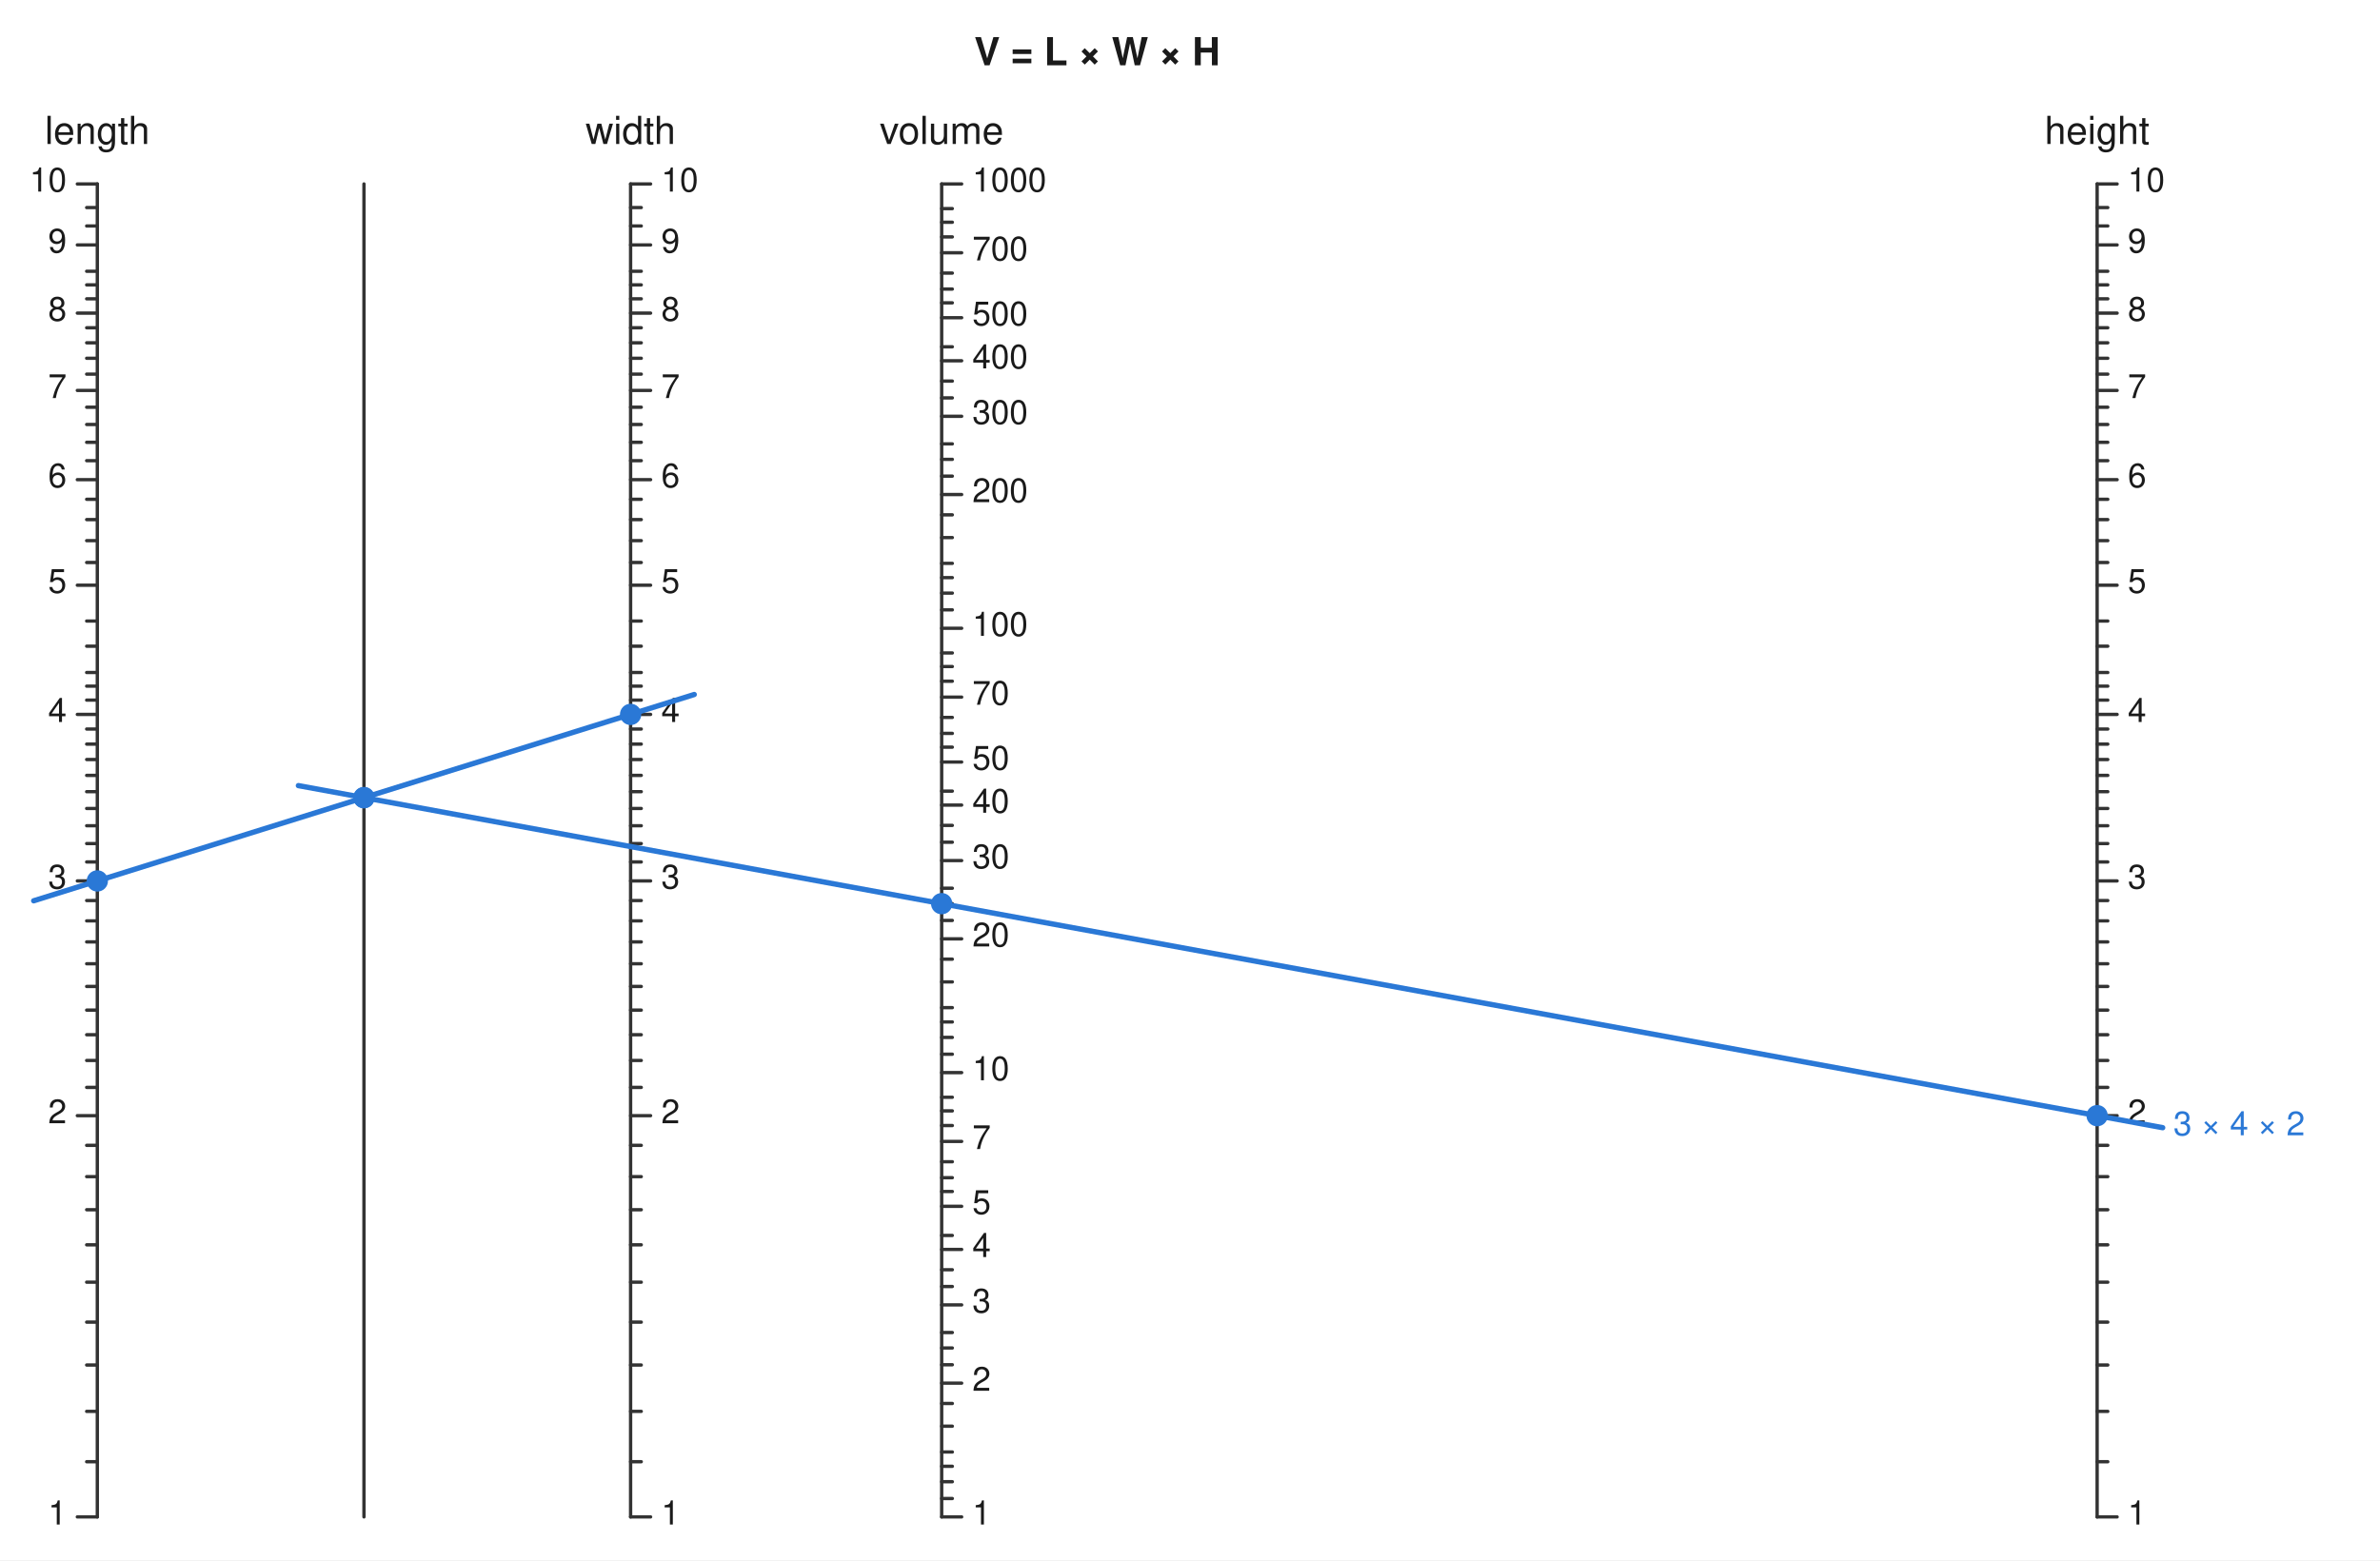
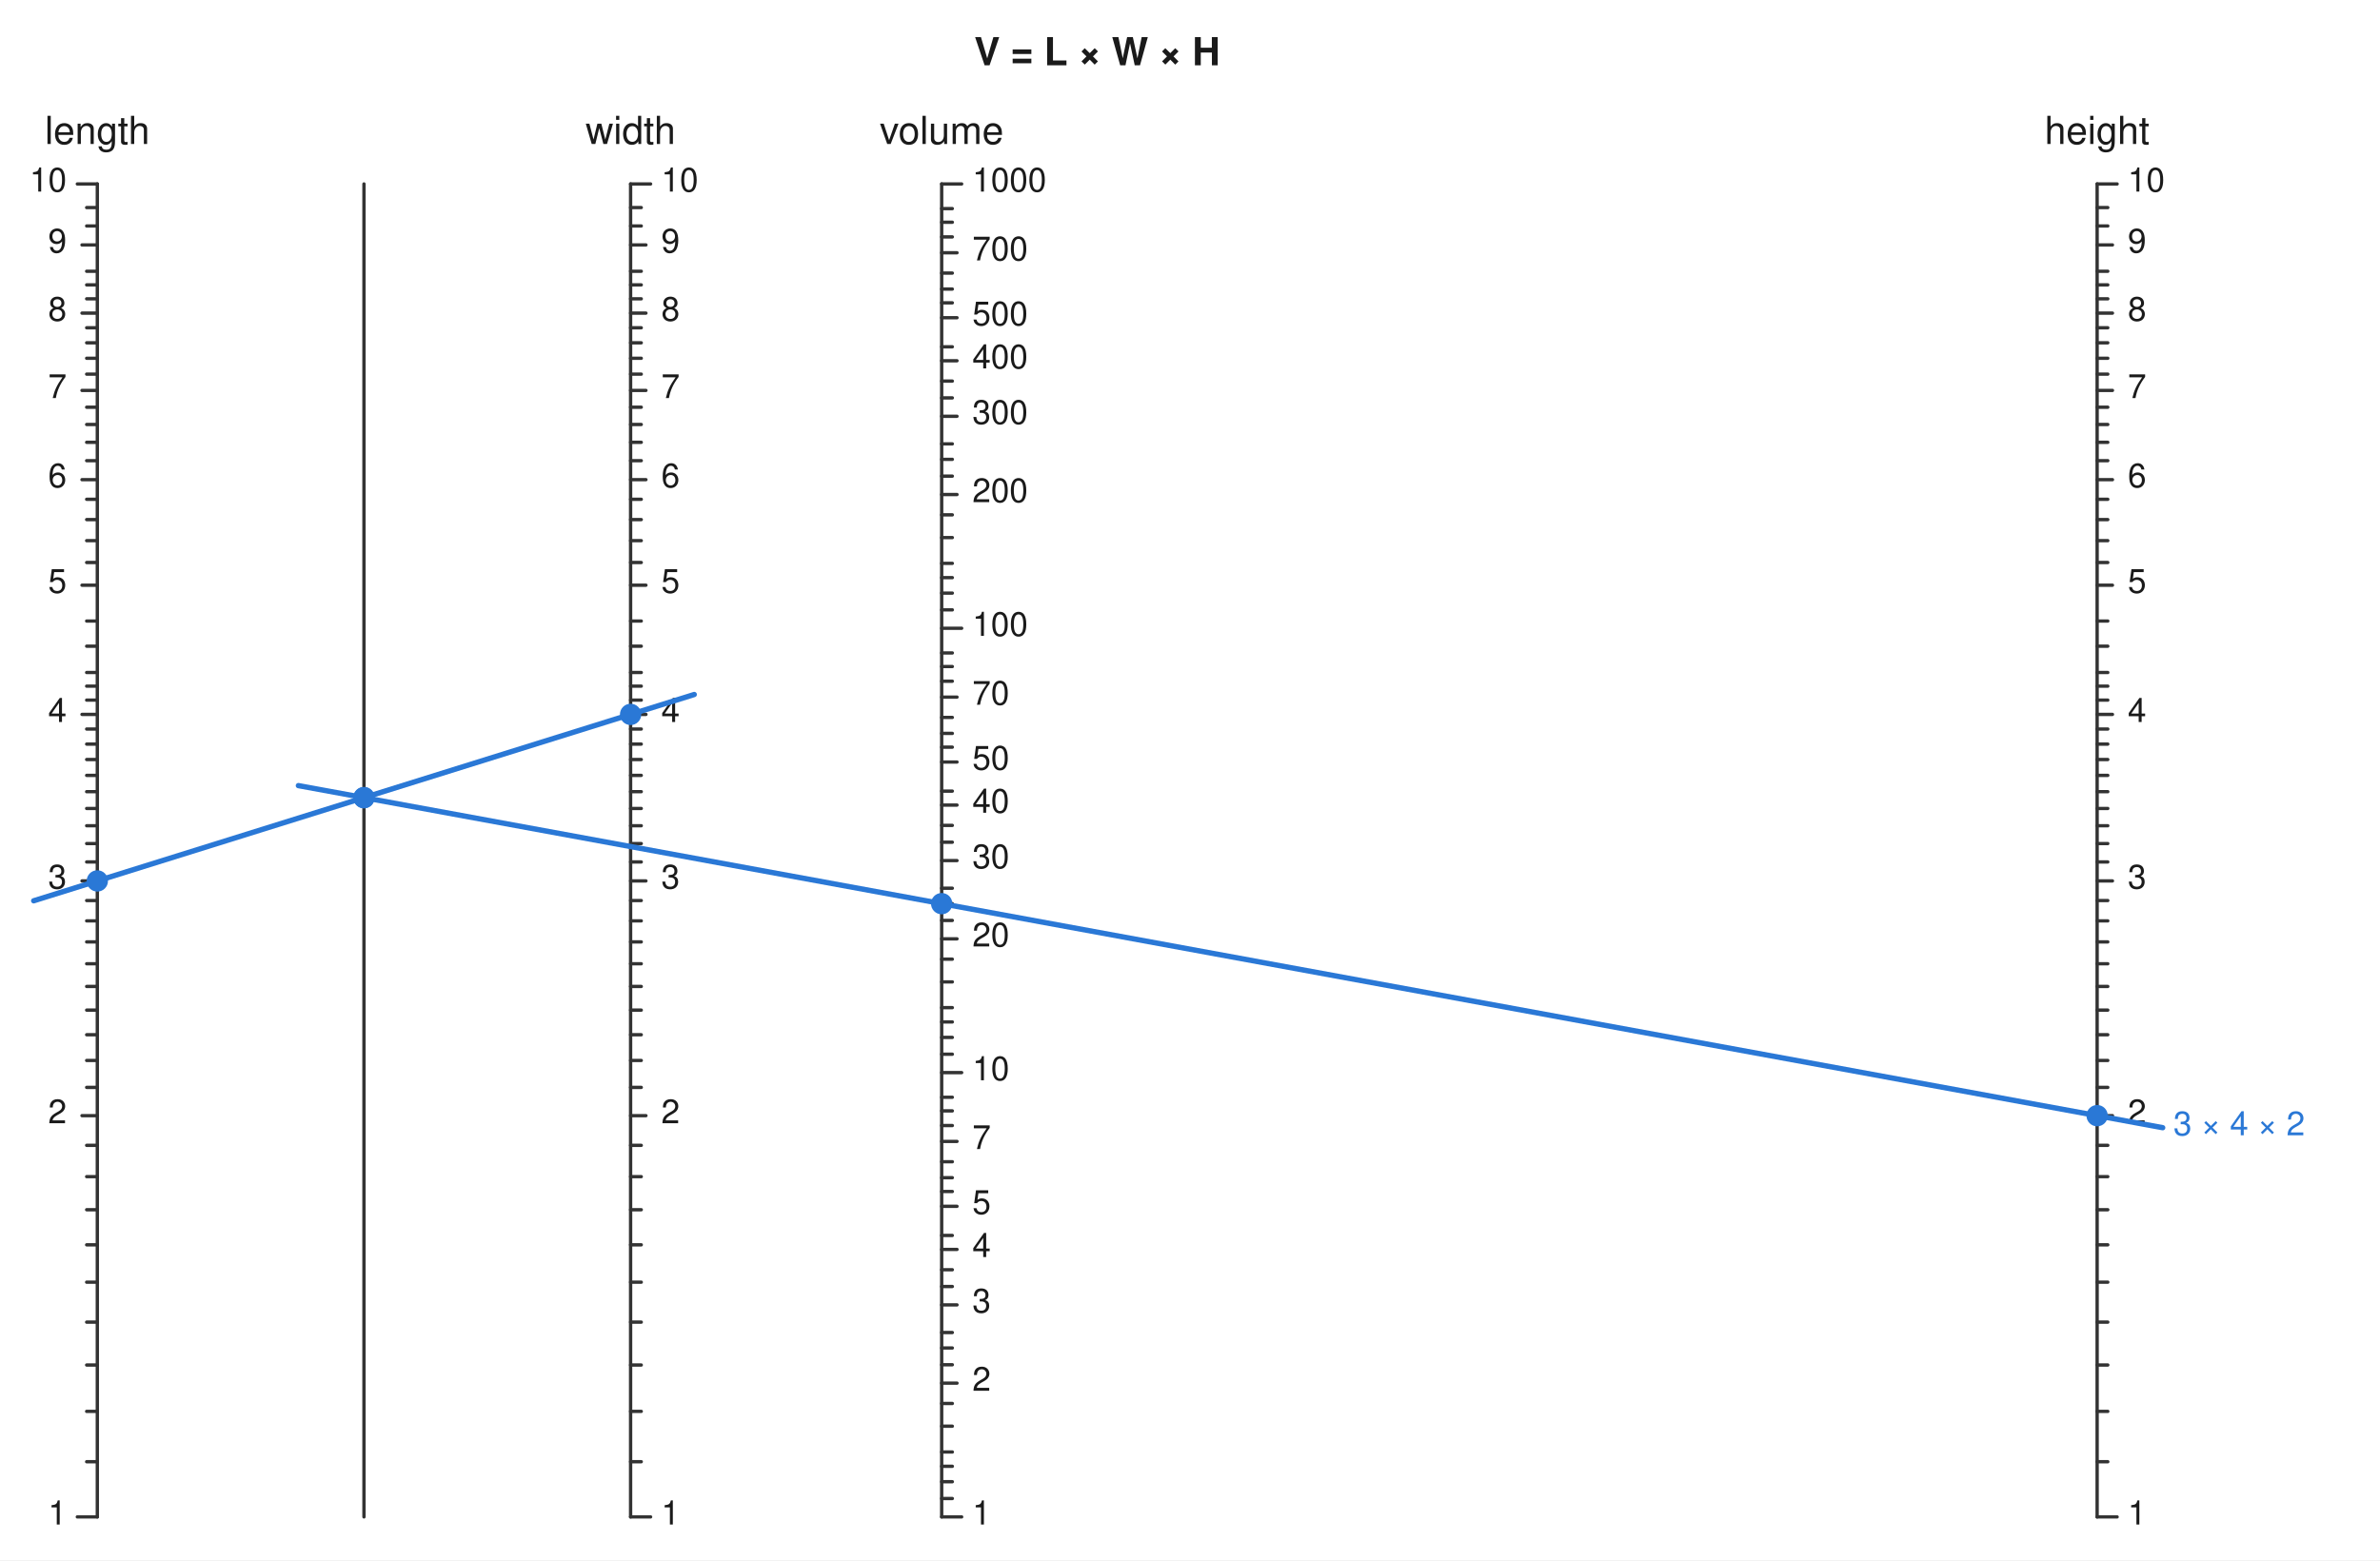
<svg xmlns="http://www.w3.org/2000/svg" width="714.07" height="468.20" viewBox="0 0 714.07 468.20">
  <rect width="100%" height="100%" fill="white" />
  <g font-family="Helvetica, Arial, system-ui, sans-serif" stroke-linecap="round">
    <text x="329.20" y="19.60" font-size="11.60" text-anchor="middle" dominant-baseline="auto" fill="#1a1a1a" font-weight="600">V = L × W × H</text>
    <g id="scale-L">
      <polyline points="29.20,455.20 29.20,55.20" fill="none" stroke="#333333" stroke-width="1.00" />
      <line x1="29.20" y1="455.20" x2="23.20" y2="455.20" stroke="#333333" stroke-width="1.00" />
      <text x="20.00" y="455.20" font-size="10.00" text-anchor="end" dominant-baseline="central" fill="#1a1a1a">1</text>
      <line x1="29.20" y1="438.64" x2="26.00" y2="438.64" stroke="#333333" stroke-width="1.00" />
      <line x1="29.20" y1="423.53" x2="26.00" y2="423.53" stroke="#333333" stroke-width="1.00" />
      <line x1="29.20" y1="409.62" x2="26.00" y2="409.62" stroke="#333333" stroke-width="1.00" />
      <line x1="29.20" y1="396.75" x2="26.00" y2="396.75" stroke="#333333" stroke-width="1.00" />
      <line x1="29.20" y1="384.76" x2="26.00" y2="384.76" stroke="#333333" stroke-width="1.00" />
      <line x1="29.20" y1="373.55" x2="26.00" y2="373.55" stroke="#333333" stroke-width="1.00" />
      <line x1="29.20" y1="363.02" x2="26.00" y2="363.02" stroke="#333333" stroke-width="1.00" />
      <line x1="29.20" y1="353.09" x2="26.00" y2="353.09" stroke="#333333" stroke-width="1.00" />
      <line x1="29.20" y1="343.70" x2="26.00" y2="343.70" stroke="#333333" stroke-width="1.00" />
-       <line x1="29.20" y1="334.79" x2="23.20" y2="334.79" stroke="#333333" stroke-width="1.00" />
+       <line x1="29.20" y1="334.79" x2="24.60" y2="334.79" stroke="#333333" stroke-width="1.00" />
      <text x="20.00" y="334.79" font-size="10.00" text-anchor="end" dominant-baseline="central" fill="#1a1a1a">2</text>
      <line x1="29.20" y1="326.31" x2="26.00" y2="326.31" stroke="#333333" stroke-width="1.00" />
      <line x1="29.20" y1="318.23" x2="26.00" y2="318.23" stroke="#333333" stroke-width="1.00" />
      <line x1="29.20" y1="310.51" x2="26.00" y2="310.51" stroke="#333333" stroke-width="1.00" />
      <line x1="29.20" y1="303.12" x2="26.00" y2="303.12" stroke="#333333" stroke-width="1.00" />
      <line x1="29.20" y1="296.02" x2="26.00" y2="296.02" stroke="#333333" stroke-width="1.00" />
      <line x1="29.20" y1="289.21" x2="26.00" y2="289.21" stroke="#333333" stroke-width="1.00" />
      <line x1="29.20" y1="282.65" x2="26.00" y2="282.65" stroke="#333333" stroke-width="1.00" />
      <line x1="29.20" y1="276.34" x2="26.00" y2="276.34" stroke="#333333" stroke-width="1.00" />
      <line x1="29.20" y1="270.24" x2="26.00" y2="270.24" stroke="#333333" stroke-width="1.00" />
-       <line x1="29.20" y1="264.35" x2="23.20" y2="264.35" stroke="#333333" stroke-width="1.00" />
+       <line x1="29.20" y1="264.35" x2="24.60" y2="264.35" stroke="#333333" stroke-width="1.00" />
      <text x="20.00" y="264.35" font-size="10.00" text-anchor="end" dominant-baseline="central" fill="#1a1a1a">3</text>
      <line x1="29.20" y1="258.66" x2="26.00" y2="258.66" stroke="#333333" stroke-width="1.00" />
      <line x1="29.20" y1="253.14" x2="26.00" y2="253.14" stroke="#333333" stroke-width="1.00" />
      <line x1="29.20" y1="247.79" x2="26.00" y2="247.79" stroke="#333333" stroke-width="1.00" />
      <line x1="29.20" y1="242.61" x2="26.00" y2="242.61" stroke="#333333" stroke-width="1.00" />
      <line x1="29.20" y1="237.57" x2="26.00" y2="237.57" stroke="#333333" stroke-width="1.00" />
      <line x1="29.20" y1="232.68" x2="26.00" y2="232.68" stroke="#333333" stroke-width="1.00" />
      <line x1="29.20" y1="227.92" x2="26.00" y2="227.92" stroke="#333333" stroke-width="1.00" />
      <line x1="29.20" y1="223.29" x2="26.00" y2="223.29" stroke="#333333" stroke-width="1.00" />
      <line x1="29.20" y1="218.77" x2="26.00" y2="218.77" stroke="#333333" stroke-width="1.00" />
-       <line x1="29.20" y1="214.38" x2="23.20" y2="214.38" stroke="#333333" stroke-width="1.00" />
+       <line x1="29.20" y1="214.38" x2="24.60" y2="214.38" stroke="#333333" stroke-width="1.00" />
      <text x="20.00" y="214.38" font-size="10.00" text-anchor="end" dominant-baseline="central" fill="#1a1a1a">4</text>
      <line x1="29.20" y1="210.09" x2="26.00" y2="210.09" stroke="#333333" stroke-width="1.00" />
      <line x1="29.20" y1="205.90" x2="26.00" y2="205.90" stroke="#333333" stroke-width="1.00" />
      <line x1="29.20" y1="201.81" x2="26.00" y2="201.81" stroke="#333333" stroke-width="1.00" />
      <line x1="29.20" y1="193.91" x2="26.00" y2="193.91" stroke="#333333" stroke-width="1.00" />
      <line x1="29.20" y1="186.36" x2="26.00" y2="186.36" stroke="#333333" stroke-width="1.00" />
-       <line x1="29.20" y1="175.61" x2="23.20" y2="175.61" stroke="#333333" stroke-width="1.00" />
+       <line x1="29.20" y1="175.61" x2="24.60" y2="175.61" stroke="#333333" stroke-width="1.00" />
      <text x="20.00" y="175.61" font-size="10.00" text-anchor="end" dominant-baseline="central" fill="#1a1a1a">5</text>
      <line x1="29.20" y1="168.80" x2="26.00" y2="168.80" stroke="#333333" stroke-width="1.00" />
      <line x1="29.20" y1="162.24" x2="26.00" y2="162.24" stroke="#333333" stroke-width="1.00" />
      <line x1="29.20" y1="155.92" x2="26.00" y2="155.92" stroke="#333333" stroke-width="1.00" />
      <line x1="29.20" y1="149.83" x2="26.00" y2="149.83" stroke="#333333" stroke-width="1.00" />
-       <line x1="29.20" y1="143.94" x2="23.20" y2="143.94" stroke="#333333" stroke-width="1.00" />
+       <line x1="29.20" y1="143.94" x2="24.60" y2="143.94" stroke="#333333" stroke-width="1.00" />
      <text x="20.00" y="143.94" font-size="10.00" text-anchor="end" dominant-baseline="central" fill="#1a1a1a">6</text>
      <line x1="29.20" y1="138.24" x2="26.00" y2="138.24" stroke="#333333" stroke-width="1.00" />
      <line x1="29.20" y1="132.73" x2="26.00" y2="132.73" stroke="#333333" stroke-width="1.00" />
      <line x1="29.20" y1="127.38" x2="26.00" y2="127.38" stroke="#333333" stroke-width="1.00" />
      <line x1="29.20" y1="122.20" x2="26.00" y2="122.20" stroke="#333333" stroke-width="1.00" />
-       <line x1="29.20" y1="117.16" x2="23.20" y2="117.16" stroke="#333333" stroke-width="1.00" />
+       <line x1="29.20" y1="117.16" x2="24.60" y2="117.16" stroke="#333333" stroke-width="1.00" />
      <text x="20.00" y="117.16" font-size="10.00" text-anchor="end" dominant-baseline="central" fill="#1a1a1a">7</text>
      <line x1="29.20" y1="112.27" x2="26.00" y2="112.27" stroke="#333333" stroke-width="1.00" />
      <line x1="29.20" y1="107.51" x2="26.00" y2="107.51" stroke="#333333" stroke-width="1.00" />
      <line x1="29.20" y1="102.87" x2="26.00" y2="102.87" stroke="#333333" stroke-width="1.00" />
      <line x1="29.20" y1="98.36" x2="26.00" y2="98.36" stroke="#333333" stroke-width="1.00" />
-       <line x1="29.20" y1="93.96" x2="23.20" y2="93.96" stroke="#333333" stroke-width="1.00" />
+       <line x1="29.20" y1="93.96" x2="24.60" y2="93.96" stroke="#333333" stroke-width="1.00" />
      <text x="20.00" y="93.96" font-size="10.00" text-anchor="end" dominant-baseline="central" fill="#1a1a1a">8</text>
      <line x1="29.20" y1="89.67" x2="26.00" y2="89.67" stroke="#333333" stroke-width="1.00" />
      <line x1="29.20" y1="85.49" x2="26.00" y2="85.49" stroke="#333333" stroke-width="1.00" />
      <line x1="29.20" y1="81.40" x2="26.00" y2="81.40" stroke="#333333" stroke-width="1.00" />
-       <line x1="29.20" y1="73.50" x2="23.20" y2="73.50" stroke="#333333" stroke-width="1.00" />
+       <line x1="29.20" y1="73.50" x2="24.60" y2="73.50" stroke="#333333" stroke-width="1.00" />
      <text x="20.00" y="73.50" font-size="10.00" text-anchor="end" dominant-baseline="central" fill="#1a1a1a">9</text>
      <line x1="29.20" y1="67.81" x2="26.00" y2="67.81" stroke="#333333" stroke-width="1.00" />
      <line x1="29.20" y1="62.29" x2="26.00" y2="62.29" stroke="#333333" stroke-width="1.00" />
      <line x1="29.20" y1="55.20" x2="23.20" y2="55.20" stroke="#333333" stroke-width="1.00" />
      <text x="20.00" y="55.20" font-size="10.00" text-anchor="end" dominant-baseline="central" fill="#1a1a1a">10</text>
      <text x="29.20" y="43.20" font-size="11.60" text-anchor="middle" dominant-baseline="auto" fill="#1a1a1a">length</text>
    </g>
    <g id="scale-t">
      <polyline points="109.20,455.20 109.20,55.20" fill="none" stroke="#333333" stroke-width="1.00" />
    </g>
    <g id="scale-W">
      <polyline points="189.20,455.20 189.20,55.20" fill="none" stroke="#333333" stroke-width="1.00" />
      <line x1="189.20" y1="455.20" x2="195.20" y2="455.20" stroke="#333333" stroke-width="1.00" />
      <text x="198.40" y="455.20" font-size="10.00" text-anchor="start" dominant-baseline="central" fill="#1a1a1a">1</text>
      <line x1="189.20" y1="438.64" x2="192.40" y2="438.64" stroke="#333333" stroke-width="1.00" />
      <line x1="189.20" y1="423.53" x2="192.40" y2="423.53" stroke="#333333" stroke-width="1.00" />
      <line x1="189.20" y1="409.62" x2="192.40" y2="409.62" stroke="#333333" stroke-width="1.00" />
      <line x1="189.20" y1="396.75" x2="192.40" y2="396.75" stroke="#333333" stroke-width="1.00" />
      <line x1="189.20" y1="384.76" x2="192.40" y2="384.76" stroke="#333333" stroke-width="1.00" />
      <line x1="189.20" y1="373.55" x2="192.40" y2="373.55" stroke="#333333" stroke-width="1.00" />
      <line x1="189.20" y1="363.02" x2="192.40" y2="363.02" stroke="#333333" stroke-width="1.00" />
      <line x1="189.20" y1="353.09" x2="192.40" y2="353.09" stroke="#333333" stroke-width="1.00" />
      <line x1="189.20" y1="343.70" x2="192.40" y2="343.70" stroke="#333333" stroke-width="1.00" />
-       <line x1="189.20" y1="334.79" x2="195.20" y2="334.79" stroke="#333333" stroke-width="1.00" />
+       <line x1="189.20" y1="334.79" x2="193.80" y2="334.79" stroke="#333333" stroke-width="1.00" />
      <text x="198.40" y="334.79" font-size="10.00" text-anchor="start" dominant-baseline="central" fill="#1a1a1a">2</text>
      <line x1="189.20" y1="326.31" x2="192.40" y2="326.31" stroke="#333333" stroke-width="1.00" />
      <line x1="189.20" y1="318.23" x2="192.40" y2="318.23" stroke="#333333" stroke-width="1.00" />
      <line x1="189.20" y1="310.51" x2="192.40" y2="310.51" stroke="#333333" stroke-width="1.00" />
      <line x1="189.20" y1="303.12" x2="192.40" y2="303.12" stroke="#333333" stroke-width="1.00" />
      <line x1="189.20" y1="296.02" x2="192.40" y2="296.02" stroke="#333333" stroke-width="1.00" />
      <line x1="189.20" y1="289.21" x2="192.40" y2="289.21" stroke="#333333" stroke-width="1.00" />
      <line x1="189.20" y1="282.65" x2="192.40" y2="282.65" stroke="#333333" stroke-width="1.00" />
      <line x1="189.20" y1="276.34" x2="192.40" y2="276.34" stroke="#333333" stroke-width="1.00" />
      <line x1="189.20" y1="270.24" x2="192.40" y2="270.24" stroke="#333333" stroke-width="1.00" />
-       <line x1="189.20" y1="264.35" x2="195.20" y2="264.35" stroke="#333333" stroke-width="1.00" />
+       <line x1="189.20" y1="264.35" x2="193.80" y2="264.35" stroke="#333333" stroke-width="1.00" />
      <text x="198.40" y="264.35" font-size="10.00" text-anchor="start" dominant-baseline="central" fill="#1a1a1a">3</text>
      <line x1="189.20" y1="258.66" x2="192.40" y2="258.66" stroke="#333333" stroke-width="1.00" />
      <line x1="189.20" y1="253.14" x2="192.40" y2="253.14" stroke="#333333" stroke-width="1.00" />
      <line x1="189.20" y1="247.79" x2="192.40" y2="247.79" stroke="#333333" stroke-width="1.00" />
      <line x1="189.20" y1="242.61" x2="192.40" y2="242.61" stroke="#333333" stroke-width="1.00" />
      <line x1="189.20" y1="237.57" x2="192.40" y2="237.57" stroke="#333333" stroke-width="1.00" />
      <line x1="189.20" y1="232.68" x2="192.40" y2="232.68" stroke="#333333" stroke-width="1.00" />
      <line x1="189.20" y1="227.92" x2="192.40" y2="227.92" stroke="#333333" stroke-width="1.00" />
      <line x1="189.20" y1="223.29" x2="192.40" y2="223.29" stroke="#333333" stroke-width="1.00" />
      <line x1="189.20" y1="218.77" x2="192.40" y2="218.77" stroke="#333333" stroke-width="1.00" />
-       <line x1="189.20" y1="214.38" x2="195.20" y2="214.38" stroke="#333333" stroke-width="1.00" />
+       <line x1="189.20" y1="214.38" x2="193.80" y2="214.38" stroke="#333333" stroke-width="1.00" />
      <text x="198.40" y="214.38" font-size="10.00" text-anchor="start" dominant-baseline="central" fill="#1a1a1a">4</text>
      <line x1="189.20" y1="210.09" x2="192.40" y2="210.09" stroke="#333333" stroke-width="1.00" />
      <line x1="189.20" y1="205.90" x2="192.40" y2="205.90" stroke="#333333" stroke-width="1.00" />
      <line x1="189.20" y1="201.81" x2="192.40" y2="201.81" stroke="#333333" stroke-width="1.00" />
      <line x1="189.20" y1="193.91" x2="192.40" y2="193.91" stroke="#333333" stroke-width="1.00" />
      <line x1="189.20" y1="186.36" x2="192.40" y2="186.36" stroke="#333333" stroke-width="1.00" />
-       <line x1="189.20" y1="175.61" x2="195.20" y2="175.61" stroke="#333333" stroke-width="1.00" />
+       <line x1="189.20" y1="175.61" x2="193.80" y2="175.61" stroke="#333333" stroke-width="1.00" />
      <text x="198.40" y="175.61" font-size="10.00" text-anchor="start" dominant-baseline="central" fill="#1a1a1a">5</text>
      <line x1="189.20" y1="168.80" x2="192.40" y2="168.80" stroke="#333333" stroke-width="1.00" />
      <line x1="189.20" y1="162.24" x2="192.40" y2="162.24" stroke="#333333" stroke-width="1.00" />
      <line x1="189.20" y1="155.92" x2="192.40" y2="155.92" stroke="#333333" stroke-width="1.00" />
      <line x1="189.20" y1="149.83" x2="192.40" y2="149.83" stroke="#333333" stroke-width="1.00" />
-       <line x1="189.20" y1="143.94" x2="195.20" y2="143.94" stroke="#333333" stroke-width="1.00" />
+       <line x1="189.20" y1="143.94" x2="193.80" y2="143.94" stroke="#333333" stroke-width="1.00" />
      <text x="198.40" y="143.94" font-size="10.00" text-anchor="start" dominant-baseline="central" fill="#1a1a1a">6</text>
      <line x1="189.20" y1="138.24" x2="192.40" y2="138.24" stroke="#333333" stroke-width="1.00" />
      <line x1="189.20" y1="132.73" x2="192.40" y2="132.73" stroke="#333333" stroke-width="1.00" />
      <line x1="189.20" y1="127.38" x2="192.40" y2="127.38" stroke="#333333" stroke-width="1.00" />
      <line x1="189.20" y1="122.20" x2="192.40" y2="122.20" stroke="#333333" stroke-width="1.00" />
-       <line x1="189.20" y1="117.16" x2="195.20" y2="117.16" stroke="#333333" stroke-width="1.00" />
+       <line x1="189.20" y1="117.16" x2="193.80" y2="117.16" stroke="#333333" stroke-width="1.00" />
      <text x="198.40" y="117.16" font-size="10.00" text-anchor="start" dominant-baseline="central" fill="#1a1a1a">7</text>
      <line x1="189.20" y1="112.27" x2="192.40" y2="112.27" stroke="#333333" stroke-width="1.00" />
      <line x1="189.20" y1="107.51" x2="192.40" y2="107.51" stroke="#333333" stroke-width="1.00" />
      <line x1="189.20" y1="102.87" x2="192.40" y2="102.87" stroke="#333333" stroke-width="1.00" />
      <line x1="189.20" y1="98.36" x2="192.40" y2="98.36" stroke="#333333" stroke-width="1.00" />
-       <line x1="189.20" y1="93.96" x2="195.20" y2="93.96" stroke="#333333" stroke-width="1.00" />
+       <line x1="189.20" y1="93.96" x2="193.80" y2="93.96" stroke="#333333" stroke-width="1.00" />
      <text x="198.40" y="93.96" font-size="10.00" text-anchor="start" dominant-baseline="central" fill="#1a1a1a">8</text>
      <line x1="189.20" y1="89.67" x2="192.40" y2="89.67" stroke="#333333" stroke-width="1.00" />
      <line x1="189.20" y1="85.49" x2="192.40" y2="85.49" stroke="#333333" stroke-width="1.00" />
      <line x1="189.20" y1="81.40" x2="192.40" y2="81.40" stroke="#333333" stroke-width="1.00" />
-       <line x1="189.20" y1="73.50" x2="195.20" y2="73.50" stroke="#333333" stroke-width="1.00" />
+       <line x1="189.20" y1="73.50" x2="193.80" y2="73.50" stroke="#333333" stroke-width="1.00" />
      <text x="198.40" y="73.50" font-size="10.00" text-anchor="start" dominant-baseline="central" fill="#1a1a1a">9</text>
      <line x1="189.20" y1="67.81" x2="192.40" y2="67.81" stroke="#333333" stroke-width="1.00" />
      <line x1="189.20" y1="62.29" x2="192.40" y2="62.29" stroke="#333333" stroke-width="1.00" />
      <line x1="189.20" y1="55.20" x2="195.20" y2="55.20" stroke="#333333" stroke-width="1.00" />
      <text x="198.40" y="55.20" font-size="10.00" text-anchor="start" dominant-baseline="central" fill="#1a1a1a">10</text>
      <text x="189.20" y="43.20" font-size="11.60" text-anchor="middle" dominant-baseline="auto" fill="#1a1a1a">width</text>
    </g>
    <g id="scale-V">
      <polyline points="282.53,455.20 282.53,55.20" fill="none" stroke="#333333" stroke-width="1.00" />
      <line x1="282.53" y1="455.20" x2="288.53" y2="455.20" stroke="#333333" stroke-width="1.00" />
      <text x="291.73" y="455.20" font-size="10.00" text-anchor="start" dominant-baseline="central" fill="#1a1a1a">1</text>
      <line x1="282.53" y1="449.68" x2="285.73" y2="449.68" stroke="#333333" stroke-width="1.00" />
      <line x1="282.53" y1="444.64" x2="285.73" y2="444.64" stroke="#333333" stroke-width="1.00" />
      <line x1="282.53" y1="440.01" x2="285.73" y2="440.01" stroke="#333333" stroke-width="1.00" />
      <line x1="282.53" y1="435.72" x2="285.73" y2="435.72" stroke="#333333" stroke-width="1.00" />
      <line x1="282.53" y1="427.98" x2="285.73" y2="427.98" stroke="#333333" stroke-width="1.00" />
      <line x1="282.53" y1="421.16" x2="285.73" y2="421.16" stroke="#333333" stroke-width="1.00" />
-       <line x1="282.53" y1="415.06" x2="288.53" y2="415.06" stroke="#333333" stroke-width="1.00" />
+       <line x1="282.53" y1="415.06" x2="287.13" y2="415.06" stroke="#333333" stroke-width="1.00" />
      <text x="291.73" y="415.06" font-size="10.00" text-anchor="start" dominant-baseline="central" fill="#1a1a1a">2</text>
      <line x1="282.53" y1="409.54" x2="285.73" y2="409.54" stroke="#333333" stroke-width="1.00" />
      <line x1="282.53" y1="404.51" x2="285.73" y2="404.51" stroke="#333333" stroke-width="1.00" />
      <line x1="282.53" y1="399.87" x2="285.73" y2="399.87" stroke="#333333" stroke-width="1.00" />
-       <line x1="282.53" y1="391.58" x2="288.53" y2="391.58" stroke="#333333" stroke-width="1.00" />
+       <line x1="282.53" y1="391.58" x2="287.13" y2="391.58" stroke="#333333" stroke-width="1.00" />
      <text x="291.73" y="391.58" font-size="10.00" text-anchor="start" dominant-baseline="central" fill="#1a1a1a">3</text>
      <line x1="282.53" y1="386.06" x2="285.73" y2="386.06" stroke="#333333" stroke-width="1.00" />
      <line x1="282.53" y1="381.03" x2="285.73" y2="381.03" stroke="#333333" stroke-width="1.00" />
-       <line x1="282.53" y1="374.93" x2="288.53" y2="374.93" stroke="#333333" stroke-width="1.00" />
+       <line x1="282.53" y1="374.93" x2="287.13" y2="374.93" stroke="#333333" stroke-width="1.00" />
      <text x="291.73" y="374.93" font-size="10.00" text-anchor="start" dominant-baseline="central" fill="#1a1a1a">4</text>
      <line x1="282.53" y1="370.74" x2="285.73" y2="370.74" stroke="#333333" stroke-width="1.00" />
-       <line x1="282.53" y1="362.00" x2="288.53" y2="362.00" stroke="#333333" stroke-width="1.00" />
+       <line x1="282.53" y1="362.00" x2="287.13" y2="362.00" stroke="#333333" stroke-width="1.00" />
      <text x="291.73" y="362.00" font-size="10.00" text-anchor="start" dominant-baseline="central" fill="#1a1a1a">5</text>
      <line x1="282.53" y1="357.55" x2="285.73" y2="357.55" stroke="#333333" stroke-width="1.00" />
      <line x1="282.53" y1="353.41" x2="285.73" y2="353.41" stroke="#333333" stroke-width="1.00" />
      <line x1="282.53" y1="348.62" x2="285.73" y2="348.62" stroke="#333333" stroke-width="1.00" />
-       <line x1="282.53" y1="342.52" x2="288.53" y2="342.52" stroke="#333333" stroke-width="1.00" />
+       <line x1="282.53" y1="342.52" x2="287.13" y2="342.52" stroke="#333333" stroke-width="1.00" />
      <text x="291.73" y="342.52" font-size="10.00" text-anchor="start" dominant-baseline="central" fill="#1a1a1a">7</text>
      <line x1="282.53" y1="337.76" x2="285.73" y2="337.76" stroke="#333333" stroke-width="1.00" />
      <line x1="282.53" y1="333.36" x2="285.73" y2="333.36" stroke="#333333" stroke-width="1.00" />
      <line x1="282.53" y1="329.27" x2="285.73" y2="329.27" stroke="#333333" stroke-width="1.00" />
      <line x1="282.53" y1="321.87" x2="288.53" y2="321.87" stroke="#333333" stroke-width="1.00" />
      <text x="291.73" y="321.87" font-size="10.00" text-anchor="start" dominant-baseline="central" fill="#1a1a1a">10</text>
      <line x1="282.53" y1="316.35" x2="285.73" y2="316.35" stroke="#333333" stroke-width="1.00" />
      <line x1="282.53" y1="311.31" x2="285.73" y2="311.31" stroke="#333333" stroke-width="1.00" />
      <line x1="282.53" y1="306.67" x2="285.73" y2="306.67" stroke="#333333" stroke-width="1.00" />
      <line x1="282.53" y1="302.38" x2="285.73" y2="302.38" stroke="#333333" stroke-width="1.00" />
      <line x1="282.53" y1="294.65" x2="285.73" y2="294.65" stroke="#333333" stroke-width="1.00" />
      <line x1="282.53" y1="287.83" x2="285.73" y2="287.83" stroke="#333333" stroke-width="1.00" />
-       <line x1="282.53" y1="281.73" x2="288.53" y2="281.73" stroke="#333333" stroke-width="1.00" />
+       <line x1="282.53" y1="281.73" x2="287.13" y2="281.73" stroke="#333333" stroke-width="1.00" />
      <text x="291.73" y="281.73" font-size="10.00" text-anchor="start" dominant-baseline="central" fill="#1a1a1a">20</text>
      <line x1="282.53" y1="276.21" x2="285.73" y2="276.21" stroke="#333333" stroke-width="1.00" />
      <line x1="282.53" y1="271.17" x2="285.73" y2="271.17" stroke="#333333" stroke-width="1.00" />
      <line x1="282.53" y1="266.54" x2="285.73" y2="266.54" stroke="#333333" stroke-width="1.00" />
-       <line x1="282.53" y1="258.25" x2="288.53" y2="258.25" stroke="#333333" stroke-width="1.00" />
+       <line x1="282.53" y1="258.25" x2="287.13" y2="258.25" stroke="#333333" stroke-width="1.00" />
      <text x="291.73" y="258.25" font-size="10.00" text-anchor="start" dominant-baseline="central" fill="#1a1a1a">30</text>
      <line x1="282.53" y1="252.73" x2="285.73" y2="252.73" stroke="#333333" stroke-width="1.00" />
      <line x1="282.53" y1="247.69" x2="285.73" y2="247.69" stroke="#333333" stroke-width="1.00" />
-       <line x1="282.53" y1="241.59" x2="288.53" y2="241.59" stroke="#333333" stroke-width="1.00" />
+       <line x1="282.53" y1="241.59" x2="287.13" y2="241.59" stroke="#333333" stroke-width="1.00" />
      <text x="291.73" y="241.59" font-size="10.00" text-anchor="start" dominant-baseline="central" fill="#1a1a1a">40</text>
      <line x1="282.53" y1="237.40" x2="285.73" y2="237.40" stroke="#333333" stroke-width="1.00" />
-       <line x1="282.53" y1="228.67" x2="288.53" y2="228.67" stroke="#333333" stroke-width="1.00" />
+       <line x1="282.53" y1="228.67" x2="287.13" y2="228.67" stroke="#333333" stroke-width="1.00" />
      <text x="291.73" y="228.67" font-size="10.00" text-anchor="start" dominant-baseline="central" fill="#1a1a1a">50</text>
      <line x1="282.53" y1="224.21" x2="285.73" y2="224.21" stroke="#333333" stroke-width="1.00" />
      <line x1="282.53" y1="220.08" x2="285.73" y2="220.08" stroke="#333333" stroke-width="1.00" />
      <line x1="282.53" y1="215.29" x2="285.73" y2="215.29" stroke="#333333" stroke-width="1.00" />
-       <line x1="282.53" y1="209.19" x2="288.53" y2="209.19" stroke="#333333" stroke-width="1.00" />
+       <line x1="282.53" y1="209.19" x2="287.13" y2="209.19" stroke="#333333" stroke-width="1.00" />
      <text x="291.73" y="209.19" font-size="10.00" text-anchor="start" dominant-baseline="central" fill="#1a1a1a">70</text>
      <line x1="282.53" y1="204.42" x2="285.73" y2="204.42" stroke="#333333" stroke-width="1.00" />
      <line x1="282.53" y1="200.02" x2="285.73" y2="200.02" stroke="#333333" stroke-width="1.00" />
      <line x1="282.53" y1="195.94" x2="285.73" y2="195.94" stroke="#333333" stroke-width="1.00" />
      <line x1="282.53" y1="188.53" x2="288.53" y2="188.53" stroke="#333333" stroke-width="1.00" />
      <text x="291.73" y="188.53" font-size="10.00" text-anchor="start" dominant-baseline="central" fill="#1a1a1a">100</text>
      <line x1="282.53" y1="183.01" x2="285.73" y2="183.01" stroke="#333333" stroke-width="1.00" />
      <line x1="282.53" y1="177.98" x2="285.73" y2="177.98" stroke="#333333" stroke-width="1.00" />
      <line x1="282.53" y1="173.34" x2="285.73" y2="173.34" stroke="#333333" stroke-width="1.00" />
      <line x1="282.53" y1="169.05" x2="285.73" y2="169.05" stroke="#333333" stroke-width="1.00" />
      <line x1="282.53" y1="161.32" x2="285.73" y2="161.32" stroke="#333333" stroke-width="1.00" />
      <line x1="282.53" y1="154.50" x2="285.73" y2="154.50" stroke="#333333" stroke-width="1.00" />
-       <line x1="282.53" y1="148.40" x2="288.53" y2="148.40" stroke="#333333" stroke-width="1.00" />
+       <line x1="282.53" y1="148.40" x2="287.13" y2="148.40" stroke="#333333" stroke-width="1.00" />
      <text x="291.73" y="148.40" font-size="10.00" text-anchor="start" dominant-baseline="central" fill="#1a1a1a">200</text>
      <line x1="282.53" y1="142.88" x2="285.73" y2="142.88" stroke="#333333" stroke-width="1.00" />
      <line x1="282.53" y1="137.84" x2="285.73" y2="137.84" stroke="#333333" stroke-width="1.00" />
      <line x1="282.53" y1="133.20" x2="285.73" y2="133.20" stroke="#333333" stroke-width="1.00" />
-       <line x1="282.53" y1="124.92" x2="288.53" y2="124.92" stroke="#333333" stroke-width="1.00" />
+       <line x1="282.53" y1="124.92" x2="287.13" y2="124.92" stroke="#333333" stroke-width="1.00" />
      <text x="291.73" y="124.92" font-size="10.00" text-anchor="start" dominant-baseline="central" fill="#1a1a1a">300</text>
      <line x1="282.53" y1="119.40" x2="285.73" y2="119.40" stroke="#333333" stroke-width="1.00" />
      <line x1="282.53" y1="114.36" x2="285.73" y2="114.36" stroke="#333333" stroke-width="1.00" />
-       <line x1="282.53" y1="108.26" x2="288.53" y2="108.26" stroke="#333333" stroke-width="1.00" />
+       <line x1="282.53" y1="108.26" x2="287.13" y2="108.26" stroke="#333333" stroke-width="1.00" />
      <text x="291.73" y="108.26" font-size="10.00" text-anchor="start" dominant-baseline="central" fill="#1a1a1a">400</text>
      <line x1="282.53" y1="104.07" x2="285.73" y2="104.07" stroke="#333333" stroke-width="1.00" />
-       <line x1="282.53" y1="95.34" x2="288.53" y2="95.34" stroke="#333333" stroke-width="1.00" />
+       <line x1="282.53" y1="95.34" x2="287.13" y2="95.34" stroke="#333333" stroke-width="1.00" />
      <text x="291.73" y="95.34" font-size="10.00" text-anchor="start" dominant-baseline="central" fill="#1a1a1a">500</text>
      <line x1="282.53" y1="90.88" x2="285.73" y2="90.88" stroke="#333333" stroke-width="1.00" />
      <line x1="282.53" y1="86.74" x2="285.73" y2="86.74" stroke="#333333" stroke-width="1.00" />
      <line x1="282.53" y1="81.95" x2="285.73" y2="81.95" stroke="#333333" stroke-width="1.00" />
-       <line x1="282.53" y1="75.85" x2="288.53" y2="75.85" stroke="#333333" stroke-width="1.00" />
+       <line x1="282.53" y1="75.85" x2="287.13" y2="75.85" stroke="#333333" stroke-width="1.00" />
      <text x="291.73" y="75.85" font-size="10.00" text-anchor="start" dominant-baseline="central" fill="#1a1a1a">700</text>
      <line x1="282.53" y1="71.09" x2="285.73" y2="71.09" stroke="#333333" stroke-width="1.00" />
      <line x1="282.53" y1="66.69" x2="285.73" y2="66.69" stroke="#333333" stroke-width="1.00" />
      <line x1="282.53" y1="62.60" x2="285.73" y2="62.60" stroke="#333333" stroke-width="1.00" />
      <line x1="282.53" y1="55.20" x2="288.53" y2="55.20" stroke="#333333" stroke-width="1.00" />
      <text x="291.73" y="55.20" font-size="10.00" text-anchor="start" dominant-baseline="central" fill="#1a1a1a">1000</text>
      <text x="282.53" y="43.20" font-size="11.60" text-anchor="middle" dominant-baseline="auto" fill="#1a1a1a">volume</text>
    </g>
    <g id="scale-H">
      <polyline points="629.20,455.20 629.20,55.20" fill="none" stroke="#333333" stroke-width="1.00" />
      <line x1="629.20" y1="455.20" x2="635.20" y2="455.20" stroke="#333333" stroke-width="1.00" />
      <text x="638.40" y="455.20" font-size="10.00" text-anchor="start" dominant-baseline="central" fill="#1a1a1a">1</text>
      <line x1="629.20" y1="438.64" x2="632.40" y2="438.64" stroke="#333333" stroke-width="1.00" />
      <line x1="629.20" y1="423.53" x2="632.40" y2="423.53" stroke="#333333" stroke-width="1.00" />
      <line x1="629.20" y1="409.62" x2="632.40" y2="409.62" stroke="#333333" stroke-width="1.00" />
      <line x1="629.20" y1="396.75" x2="632.40" y2="396.75" stroke="#333333" stroke-width="1.00" />
      <line x1="629.20" y1="384.76" x2="632.40" y2="384.76" stroke="#333333" stroke-width="1.00" />
      <line x1="629.20" y1="373.55" x2="632.40" y2="373.55" stroke="#333333" stroke-width="1.00" />
      <line x1="629.20" y1="363.02" x2="632.40" y2="363.02" stroke="#333333" stroke-width="1.00" />
      <line x1="629.20" y1="353.09" x2="632.40" y2="353.09" stroke="#333333" stroke-width="1.00" />
      <line x1="629.20" y1="343.70" x2="632.40" y2="343.70" stroke="#333333" stroke-width="1.00" />
-       <line x1="629.20" y1="334.79" x2="635.20" y2="334.79" stroke="#333333" stroke-width="1.00" />
+       <line x1="629.20" y1="334.79" x2="633.80" y2="334.79" stroke="#333333" stroke-width="1.00" />
      <text x="638.40" y="334.79" font-size="10.00" text-anchor="start" dominant-baseline="central" fill="#1a1a1a">2</text>
      <line x1="629.20" y1="326.31" x2="632.40" y2="326.31" stroke="#333333" stroke-width="1.00" />
      <line x1="629.20" y1="318.23" x2="632.40" y2="318.23" stroke="#333333" stroke-width="1.00" />
      <line x1="629.20" y1="310.51" x2="632.40" y2="310.51" stroke="#333333" stroke-width="1.00" />
      <line x1="629.20" y1="303.12" x2="632.40" y2="303.12" stroke="#333333" stroke-width="1.00" />
      <line x1="629.20" y1="296.02" x2="632.40" y2="296.02" stroke="#333333" stroke-width="1.00" />
      <line x1="629.20" y1="289.21" x2="632.40" y2="289.21" stroke="#333333" stroke-width="1.00" />
      <line x1="629.20" y1="282.65" x2="632.40" y2="282.65" stroke="#333333" stroke-width="1.00" />
      <line x1="629.20" y1="276.34" x2="632.40" y2="276.34" stroke="#333333" stroke-width="1.00" />
      <line x1="629.20" y1="270.24" x2="632.40" y2="270.24" stroke="#333333" stroke-width="1.00" />
-       <line x1="629.20" y1="264.35" x2="635.20" y2="264.35" stroke="#333333" stroke-width="1.00" />
+       <line x1="629.20" y1="264.35" x2="633.80" y2="264.35" stroke="#333333" stroke-width="1.00" />
      <text x="638.40" y="264.35" font-size="10.00" text-anchor="start" dominant-baseline="central" fill="#1a1a1a">3</text>
      <line x1="629.20" y1="258.66" x2="632.40" y2="258.66" stroke="#333333" stroke-width="1.00" />
      <line x1="629.20" y1="253.14" x2="632.40" y2="253.14" stroke="#333333" stroke-width="1.00" />
      <line x1="629.20" y1="247.79" x2="632.40" y2="247.79" stroke="#333333" stroke-width="1.00" />
      <line x1="629.20" y1="242.61" x2="632.40" y2="242.61" stroke="#333333" stroke-width="1.00" />
      <line x1="629.20" y1="237.57" x2="632.40" y2="237.57" stroke="#333333" stroke-width="1.00" />
      <line x1="629.20" y1="232.68" x2="632.40" y2="232.68" stroke="#333333" stroke-width="1.00" />
      <line x1="629.20" y1="227.92" x2="632.40" y2="227.92" stroke="#333333" stroke-width="1.00" />
      <line x1="629.20" y1="223.29" x2="632.40" y2="223.29" stroke="#333333" stroke-width="1.00" />
      <line x1="629.20" y1="218.77" x2="632.40" y2="218.77" stroke="#333333" stroke-width="1.00" />
-       <line x1="629.20" y1="214.38" x2="635.20" y2="214.38" stroke="#333333" stroke-width="1.00" />
+       <line x1="629.20" y1="214.38" x2="633.80" y2="214.38" stroke="#333333" stroke-width="1.00" />
      <text x="638.40" y="214.38" font-size="10.00" text-anchor="start" dominant-baseline="central" fill="#1a1a1a">4</text>
      <line x1="629.20" y1="210.09" x2="632.40" y2="210.09" stroke="#333333" stroke-width="1.00" />
      <line x1="629.20" y1="205.90" x2="632.40" y2="205.90" stroke="#333333" stroke-width="1.00" />
      <line x1="629.20" y1="201.81" x2="632.40" y2="201.81" stroke="#333333" stroke-width="1.00" />
      <line x1="629.20" y1="193.91" x2="632.40" y2="193.91" stroke="#333333" stroke-width="1.00" />
      <line x1="629.20" y1="186.36" x2="632.40" y2="186.36" stroke="#333333" stroke-width="1.00" />
-       <line x1="629.20" y1="175.61" x2="635.20" y2="175.61" stroke="#333333" stroke-width="1.00" />
+       <line x1="629.20" y1="175.61" x2="633.80" y2="175.61" stroke="#333333" stroke-width="1.00" />
      <text x="638.40" y="175.61" font-size="10.00" text-anchor="start" dominant-baseline="central" fill="#1a1a1a">5</text>
      <line x1="629.20" y1="168.80" x2="632.40" y2="168.80" stroke="#333333" stroke-width="1.00" />
      <line x1="629.20" y1="162.24" x2="632.40" y2="162.24" stroke="#333333" stroke-width="1.00" />
      <line x1="629.20" y1="155.92" x2="632.40" y2="155.92" stroke="#333333" stroke-width="1.00" />
      <line x1="629.20" y1="149.83" x2="632.40" y2="149.83" stroke="#333333" stroke-width="1.00" />
-       <line x1="629.20" y1="143.94" x2="635.20" y2="143.94" stroke="#333333" stroke-width="1.00" />
+       <line x1="629.20" y1="143.94" x2="633.80" y2="143.94" stroke="#333333" stroke-width="1.00" />
      <text x="638.40" y="143.94" font-size="10.00" text-anchor="start" dominant-baseline="central" fill="#1a1a1a">6</text>
      <line x1="629.20" y1="138.24" x2="632.40" y2="138.24" stroke="#333333" stroke-width="1.00" />
      <line x1="629.20" y1="132.73" x2="632.40" y2="132.73" stroke="#333333" stroke-width="1.00" />
      <line x1="629.20" y1="127.38" x2="632.40" y2="127.38" stroke="#333333" stroke-width="1.00" />
      <line x1="629.20" y1="122.20" x2="632.40" y2="122.20" stroke="#333333" stroke-width="1.00" />
-       <line x1="629.20" y1="117.16" x2="635.20" y2="117.16" stroke="#333333" stroke-width="1.00" />
+       <line x1="629.20" y1="117.16" x2="633.80" y2="117.16" stroke="#333333" stroke-width="1.00" />
      <text x="638.40" y="117.16" font-size="10.00" text-anchor="start" dominant-baseline="central" fill="#1a1a1a">7</text>
      <line x1="629.20" y1="112.27" x2="632.40" y2="112.27" stroke="#333333" stroke-width="1.00" />
      <line x1="629.20" y1="107.51" x2="632.40" y2="107.51" stroke="#333333" stroke-width="1.00" />
      <line x1="629.20" y1="102.87" x2="632.40" y2="102.87" stroke="#333333" stroke-width="1.00" />
      <line x1="629.20" y1="98.36" x2="632.40" y2="98.36" stroke="#333333" stroke-width="1.00" />
-       <line x1="629.20" y1="93.96" x2="635.20" y2="93.96" stroke="#333333" stroke-width="1.00" />
+       <line x1="629.20" y1="93.96" x2="633.80" y2="93.96" stroke="#333333" stroke-width="1.00" />
      <text x="638.40" y="93.96" font-size="10.00" text-anchor="start" dominant-baseline="central" fill="#1a1a1a">8</text>
      <line x1="629.20" y1="89.67" x2="632.40" y2="89.67" stroke="#333333" stroke-width="1.00" />
      <line x1="629.20" y1="85.49" x2="632.40" y2="85.49" stroke="#333333" stroke-width="1.00" />
      <line x1="629.20" y1="81.40" x2="632.40" y2="81.40" stroke="#333333" stroke-width="1.00" />
-       <line x1="629.20" y1="73.50" x2="635.20" y2="73.50" stroke="#333333" stroke-width="1.00" />
+       <line x1="629.20" y1="73.50" x2="633.80" y2="73.50" stroke="#333333" stroke-width="1.00" />
      <text x="638.40" y="73.50" font-size="10.00" text-anchor="start" dominant-baseline="central" fill="#1a1a1a">9</text>
      <line x1="629.20" y1="67.81" x2="632.40" y2="67.81" stroke="#333333" stroke-width="1.00" />
      <line x1="629.20" y1="62.29" x2="632.40" y2="62.29" stroke="#333333" stroke-width="1.00" />
      <line x1="629.20" y1="55.20" x2="635.20" y2="55.20" stroke="#333333" stroke-width="1.00" />
      <text x="638.40" y="55.20" font-size="10.00" text-anchor="start" dominant-baseline="central" fill="#1a1a1a">10</text>
      <text x="629.20" y="43.20" font-size="11.60" text-anchor="middle" dominant-baseline="auto" fill="#1a1a1a">height</text>
    </g>
    <g id="isopleth-1">
      <line x1="10.11" y1="270.31" x2="208.29" y2="208.41" stroke="#2a78d6" stroke-width="1.60" />
      <circle cx="29.20" cy="264.35" r="3.20" fill="#2a78d6" />
      <circle cx="189.20" cy="214.38" r="3.20" fill="#2a78d6" />
      <circle cx="109.20" cy="239.36" r="3.20" fill="#2a78d6" />
    </g>
    <g id="isopleth-2">
      <line x1="89.53" y1="235.75" x2="648.87" y2="338.40" stroke="#2a78d6" stroke-width="1.60" />
      <circle cx="109.20" cy="239.36" r="3.20" fill="#2a78d6" />
      <circle cx="629.20" cy="334.79" r="3.20" fill="#2a78d6" />
      <circle cx="282.53" cy="271.17" r="3.20" fill="#2a78d6" />
      <text x="652.07" y="338.40" font-size="10.00" text-anchor="start" dominant-baseline="central" fill="#2a78d6">3 × 4 × 2</text>
    </g>
  </g>
</svg>
